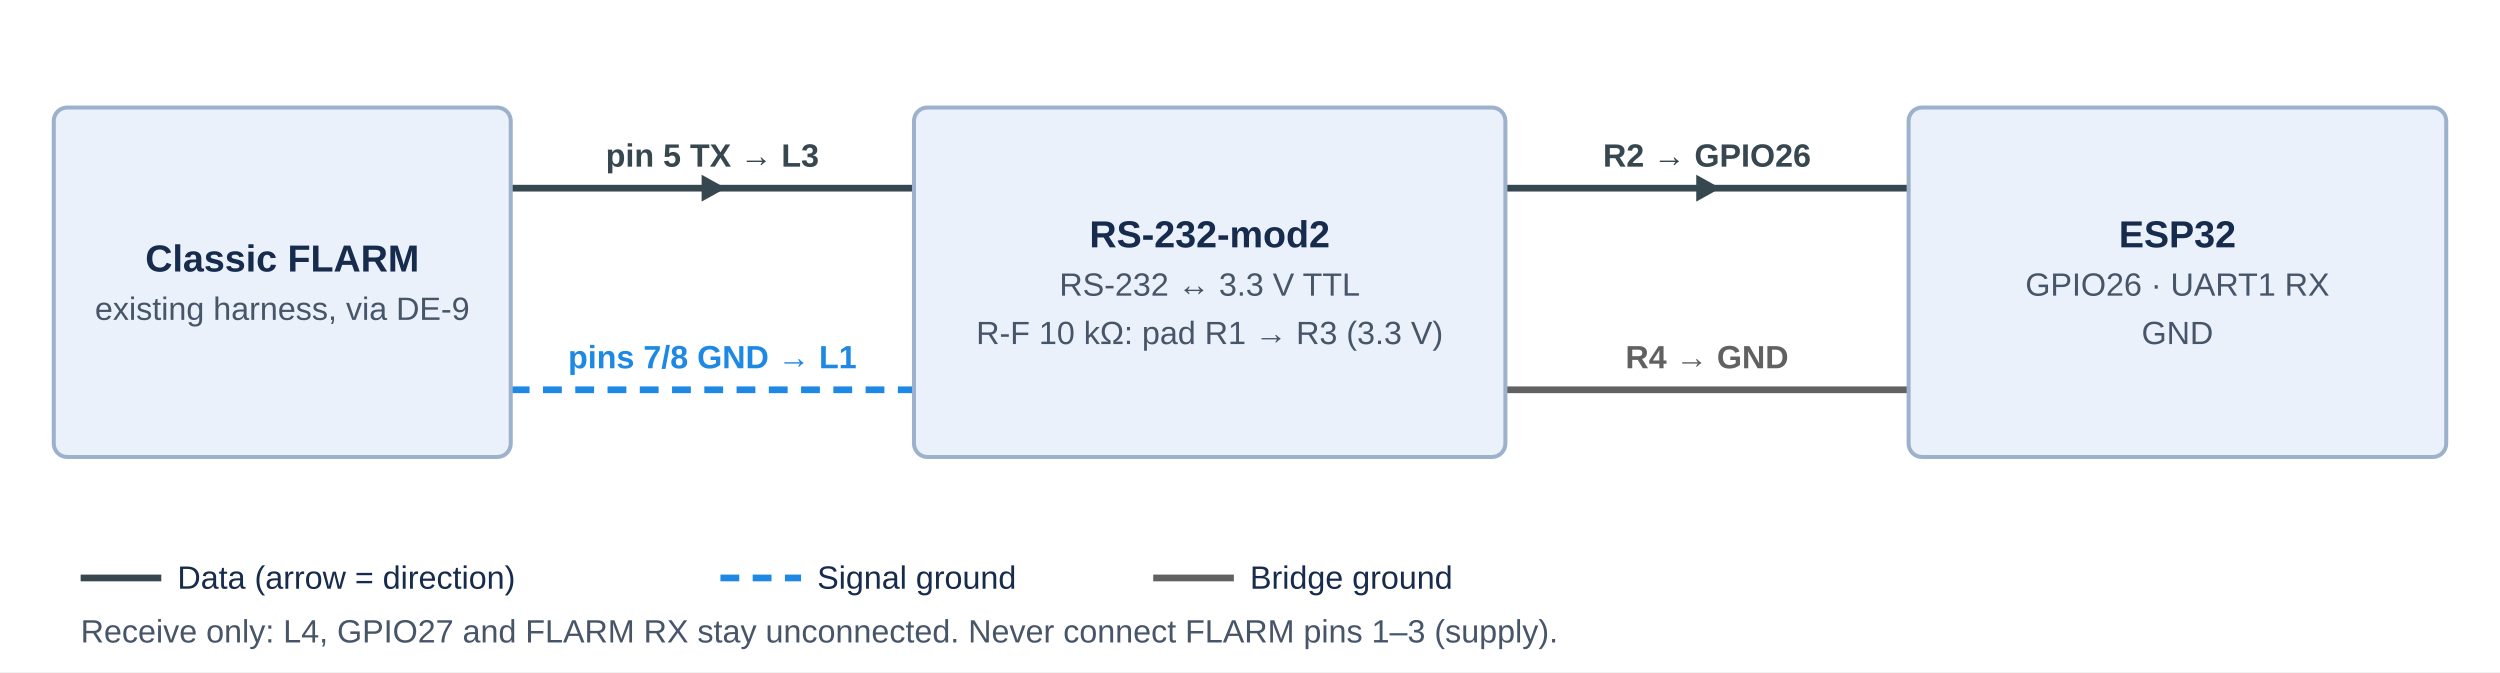
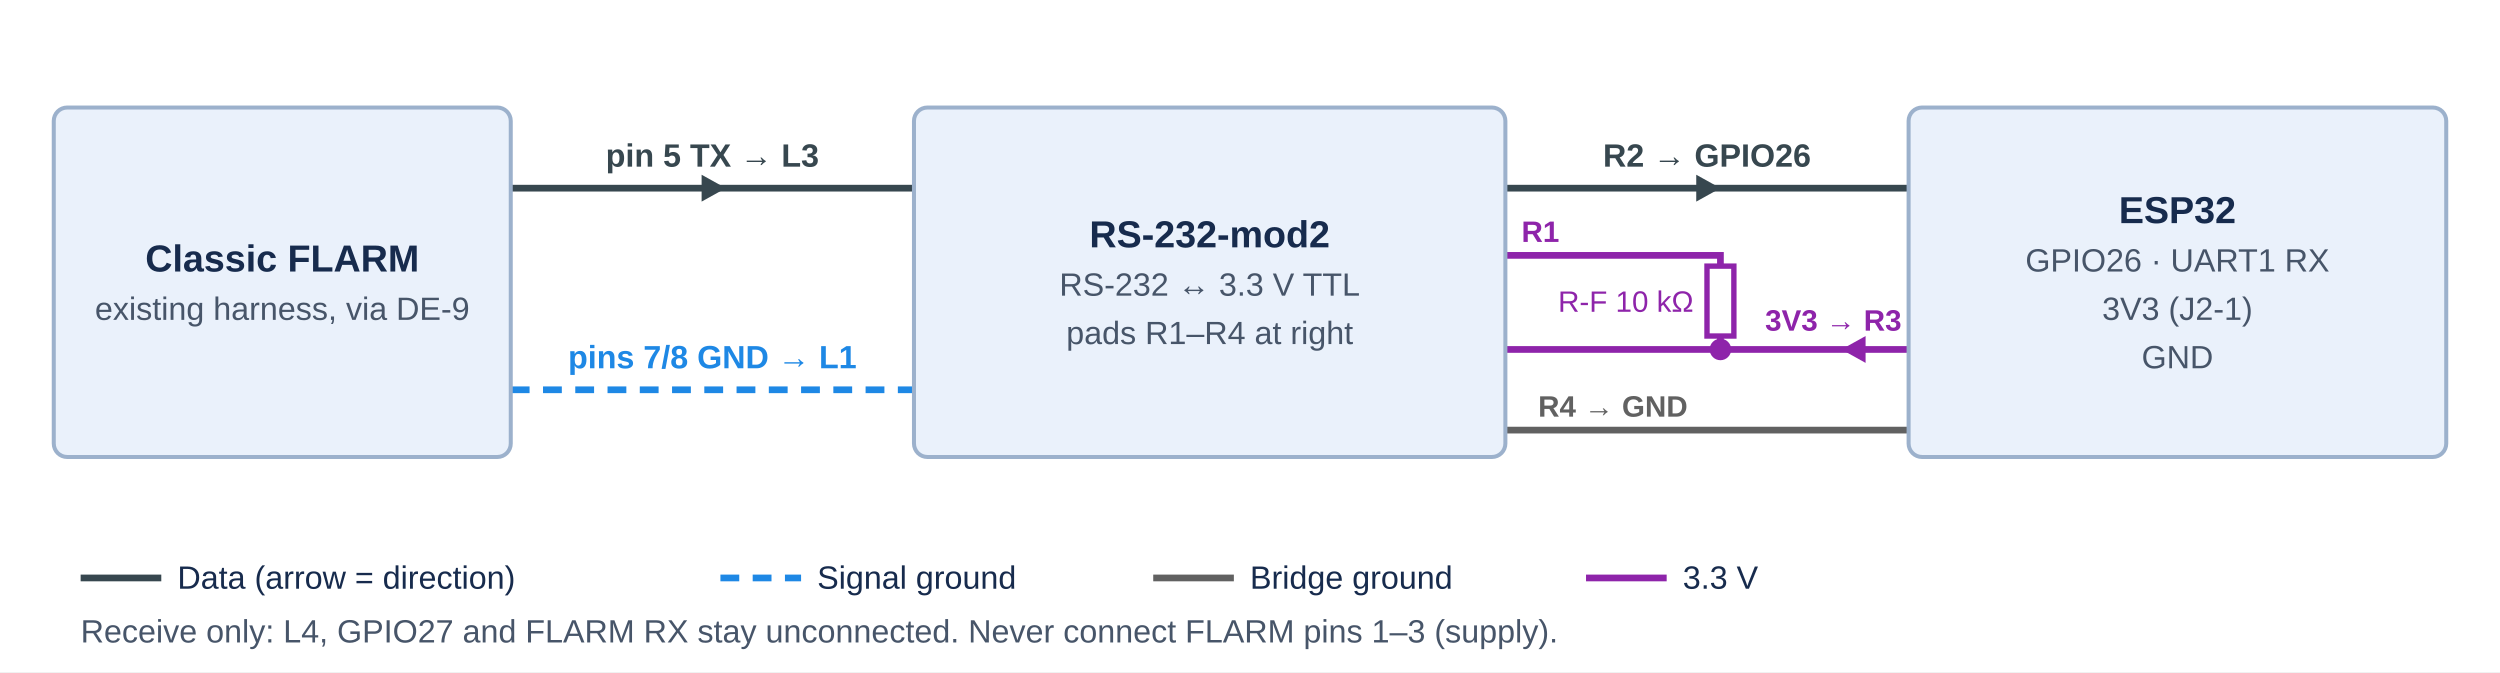
<svg xmlns="http://www.w3.org/2000/svg" width="930" height="250" viewBox="0 0 930 250" role="img" aria-labelledby="title desc">
  <rect width="930" height="250" fill="white" />
  <g font-family="Arial,sans-serif">
    <path d="M190 70 L340 70" stroke="#37474f" stroke-width="2.5" fill="none" />
    <path d="M560 70 L710 70" stroke="#37474f" stroke-width="2.5" fill="none" />
    <path d="M190 145 L340 145" stroke="#1e88e5" stroke-width="2.5" fill="none" stroke-dasharray="7 5" />
-     <path d="M560 145 L710 145" stroke="#616161" stroke-width="2.5" fill="none" />
+     <path d="M560 95 L640 95 L640 130" stroke="#8e24aa" stroke-width="2.5" fill="none" />
+     <path d="M710 130 L560 130" stroke="#8e24aa" stroke-width="2.5" fill="none" />
+     <path d="M560 160 L710 160" stroke="#616161" stroke-width="2.5" fill="none" />
    <path d="M30 215 H60" stroke="#37474f" stroke-width="2.5" />
    <path d="M268 215 H298" stroke="#1e88e5" stroke-width="2.5" stroke-dasharray="7 5" />
    <path d="M429 215 H459" stroke="#616161" stroke-width="2.5" />
+     <path d="M590 215 H620" stroke="#8e24aa" stroke-width="2.5" />
    <polygon points="261,65 261,75 270,70" fill="#37474f" />
    <polygon points="631,65 631,75 640,70" fill="#37474f" />
+     <polygon points="694,125 694,135 685,130" fill="#8e24aa" />
+     <circle cx="640" cy="130" r="4" fill="#8e24aa" />
    <rect x="20" y="40" width="170" height="130" rx="5" fill="#eaf1fb" stroke="#9cb1cc" stroke-width="1.5" />
    <rect x="340" y="40" width="220" height="130" rx="5" fill="#eaf1fb" stroke="#9cb1cc" stroke-width="1.5" />
    <rect x="710" y="40" width="200" height="130" rx="5" fill="#eaf1fb" stroke="#9cb1cc" stroke-width="1.5" />
+     <rect x="635.0" y="99.0" width="10" height="26" fill="white" stroke="#8e24aa" stroke-width="2" />
    <text x="105.0" y="101.0" font-size="14" fill="#172b4d" text-anchor="middle" font-weight="700">Classic FLARM</text>
    <text x="105.0" y="119.0" font-size="12" fill="#475569" text-anchor="middle">existing harness, via DE-9</text>
    <text x="450.0" y="92.0" font-size="14" fill="#172b4d" text-anchor="middle" font-weight="700">RS-232-mod2</text>
    <text x="450.0" y="110.0" font-size="12" fill="#475569" text-anchor="middle">RS-232 ↔ 3.3 V TTL</text>
-     <text x="450.0" y="128.0" font-size="12" fill="#475569" text-anchor="middle">R-F 10 kΩ: pad R1 → R3 (3.3 V)</text>
-     <text x="810.0" y="92.0" font-size="14" fill="#172b4d" text-anchor="middle" font-weight="700">ESP32</text>
-     <text x="810.0" y="110.0" font-size="12" fill="#475569" text-anchor="middle">GPIO26 · UART1 RX</text>
-     <text x="810.0" y="128.0" font-size="12" fill="#475569" text-anchor="middle">GND</text>
+     <text x="450.0" y="128.0" font-size="12" fill="#475569" text-anchor="middle">pads R1–R4 at right</text>
+     <text x="810.0" y="83.0" font-size="14" fill="#172b4d" text-anchor="middle" font-weight="700">ESP32</text>
+     <text x="810.0" y="101.0" font-size="12" fill="#475569" text-anchor="middle">GPIO26 · UART1 RX</text>
+     <text x="810.0" y="119.0" font-size="12" fill="#475569" text-anchor="middle">3V3 (J2-1)</text>
+     <text x="810.0" y="137.0" font-size="12" fill="#475569" text-anchor="middle">GND</text>
    <text x="265" y="62" font-size="12" fill="#37474f" text-anchor="middle" font-weight="700">pin 5 TX → L3</text>
    <text x="635" y="62" font-size="12" fill="#37474f" text-anchor="middle" font-weight="700">R2 → GPIO26</text>
    <text x="265" y="137" font-size="12" fill="#1e88e5" text-anchor="middle" font-weight="700">pins 7/8 GND → L1</text>
-     <text x="635" y="137" font-size="12" fill="#616161" text-anchor="middle" font-weight="700">R4 → GND</text>
+     <text x="566" y="90" font-size="11" fill="#8e24aa" text-anchor="start" font-weight="700">R1</text>
+     <text x="630" y="116" font-size="11" fill="#8e24aa" text-anchor="end">R-F 10 kΩ</text>
+     <text x="682" y="123" font-size="11" fill="#8e24aa" text-anchor="middle" font-weight="700">3V3 → R3</text>
+     <text x="600" y="155" font-size="11" fill="#616161" text-anchor="middle" font-weight="700">R4 → GND</text>
    <text x="66" y="219" font-size="12" fill="#172b4d" text-anchor="start">Data (arrow = direction)</text>
    <text x="304" y="219" font-size="12" fill="#172b4d" text-anchor="start">Signal ground</text>
    <text x="465" y="219" font-size="12" fill="#172b4d" text-anchor="start">Bridge ground</text>
+     <text x="626" y="219" font-size="12" fill="#172b4d" text-anchor="start">3.3 V</text>
    <text x="30" y="239" font-size="12" fill="#475569" text-anchor="start">Receive only: L4, GPIO27 and FLARM RX stay unconnected. Never connect FLARM pins 1–3 (supply).</text>
  </g>
</svg>
